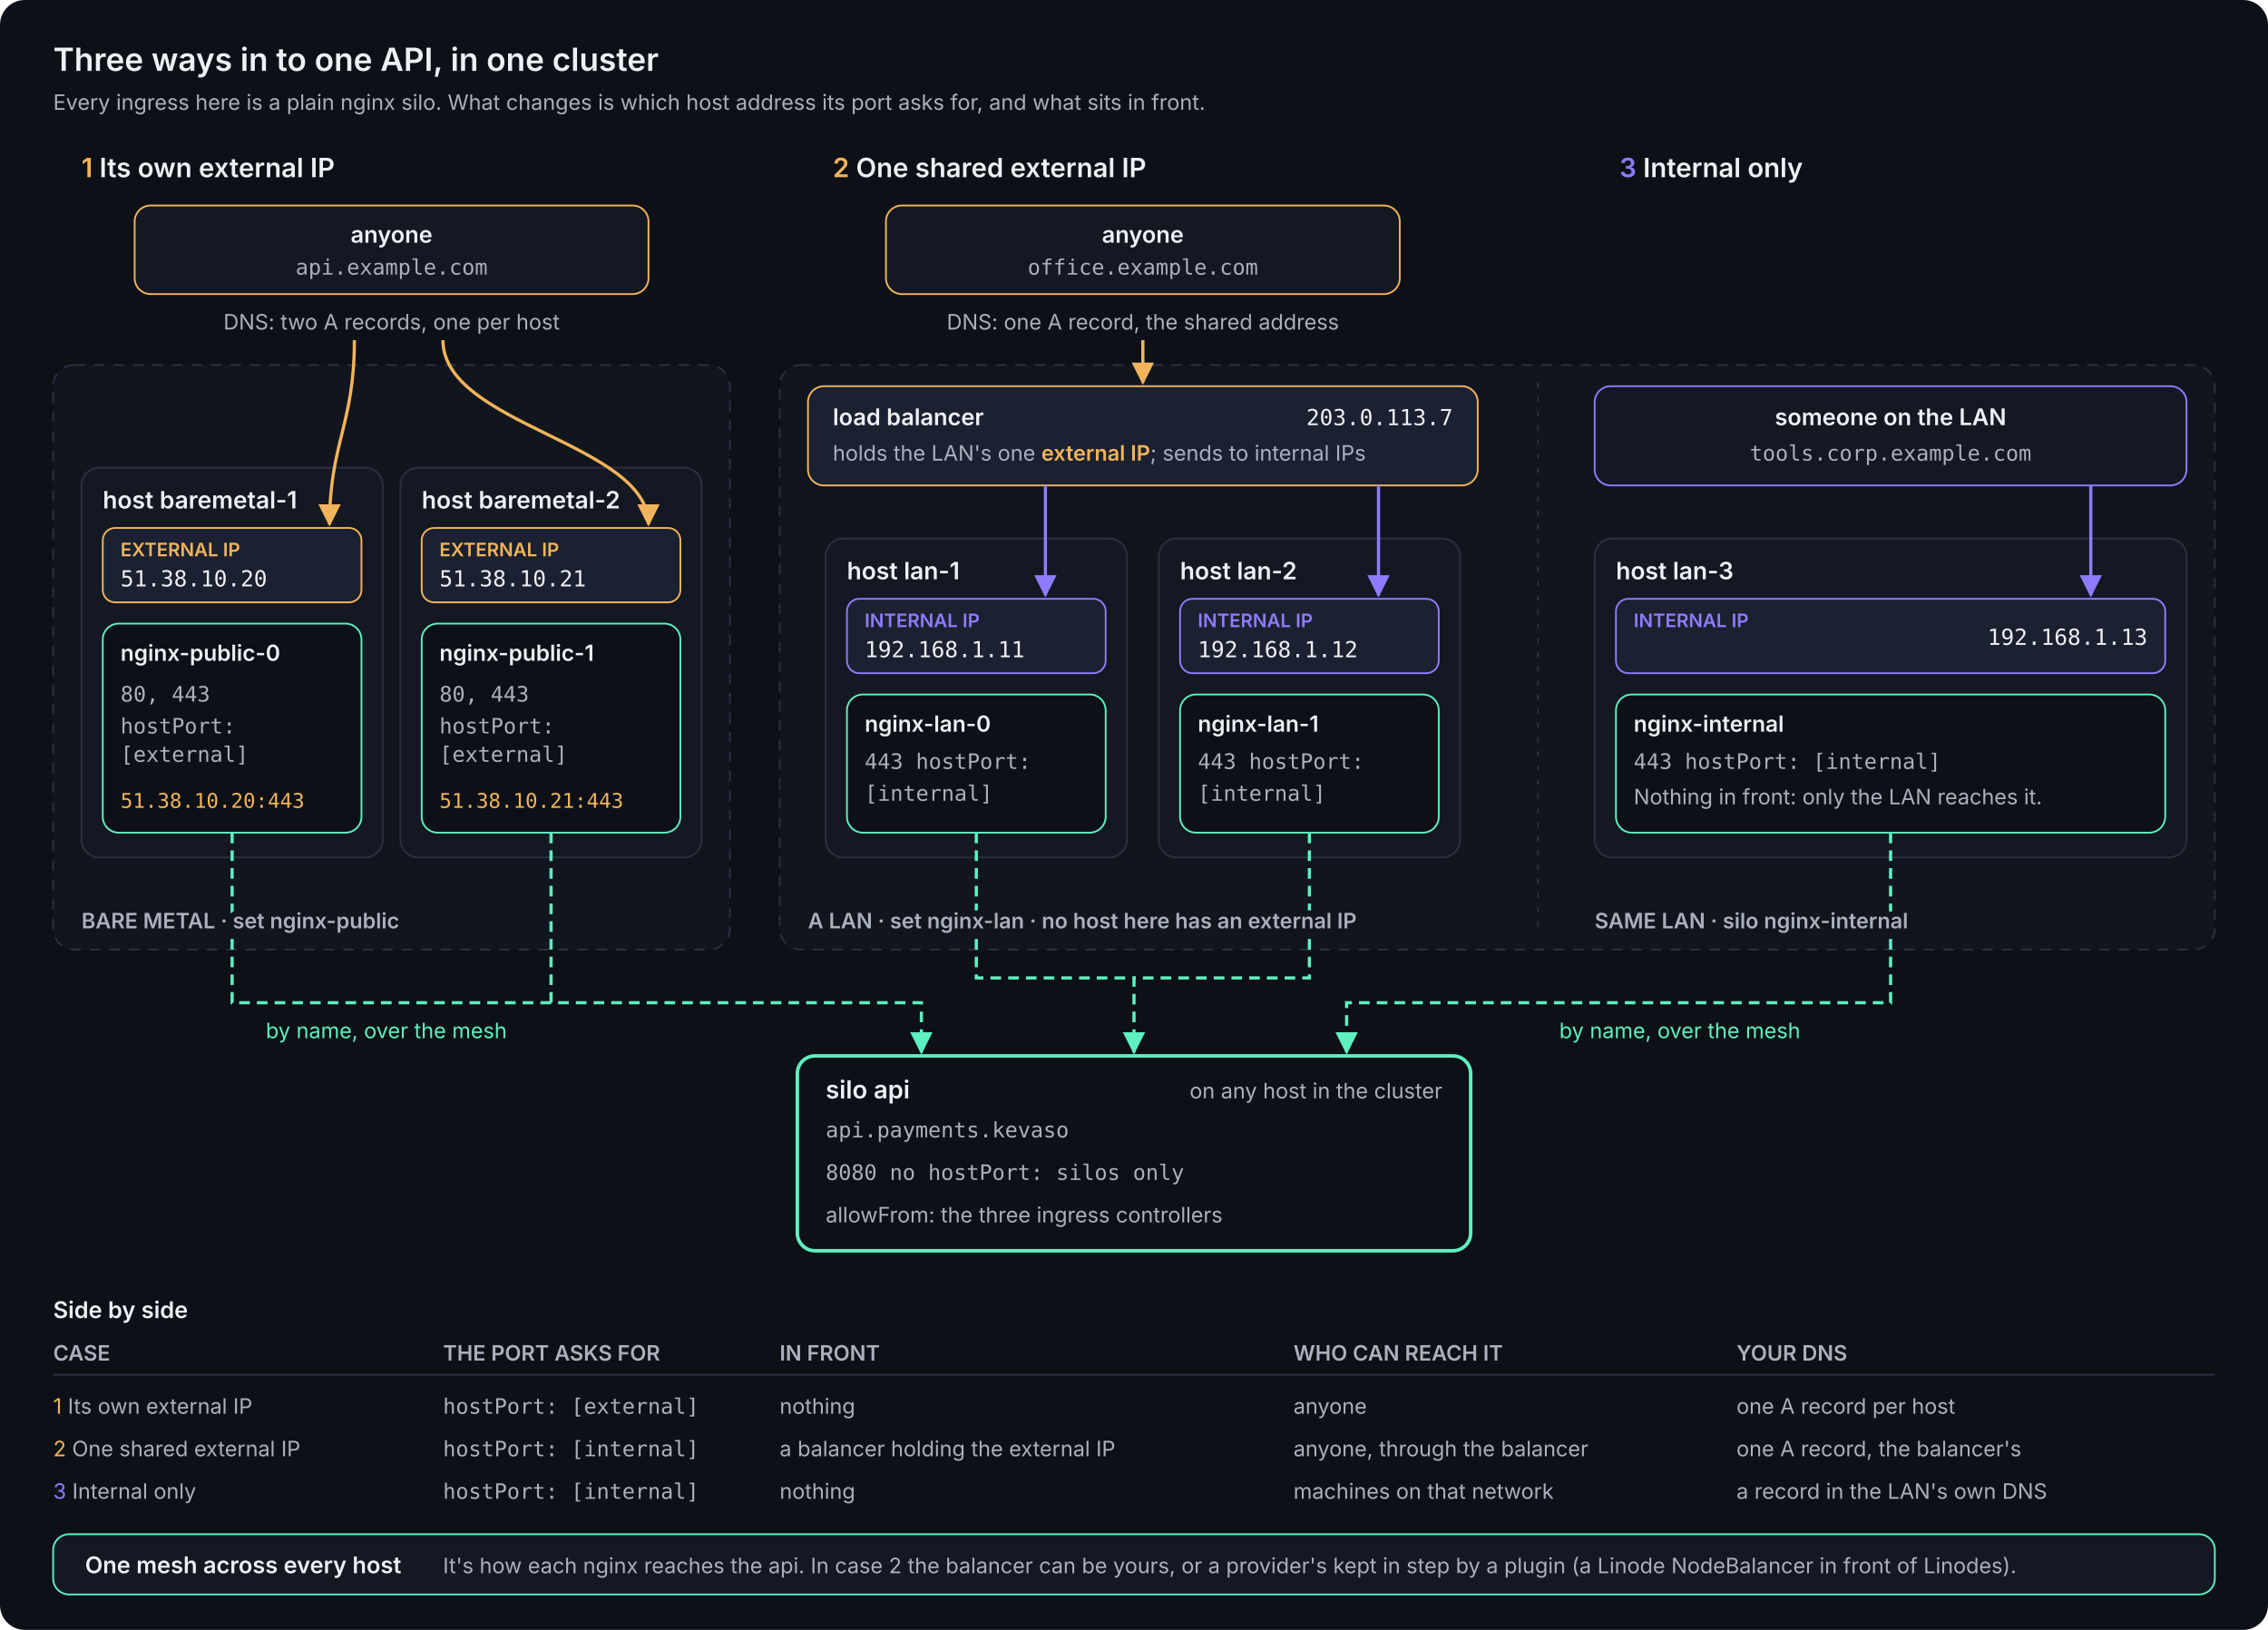
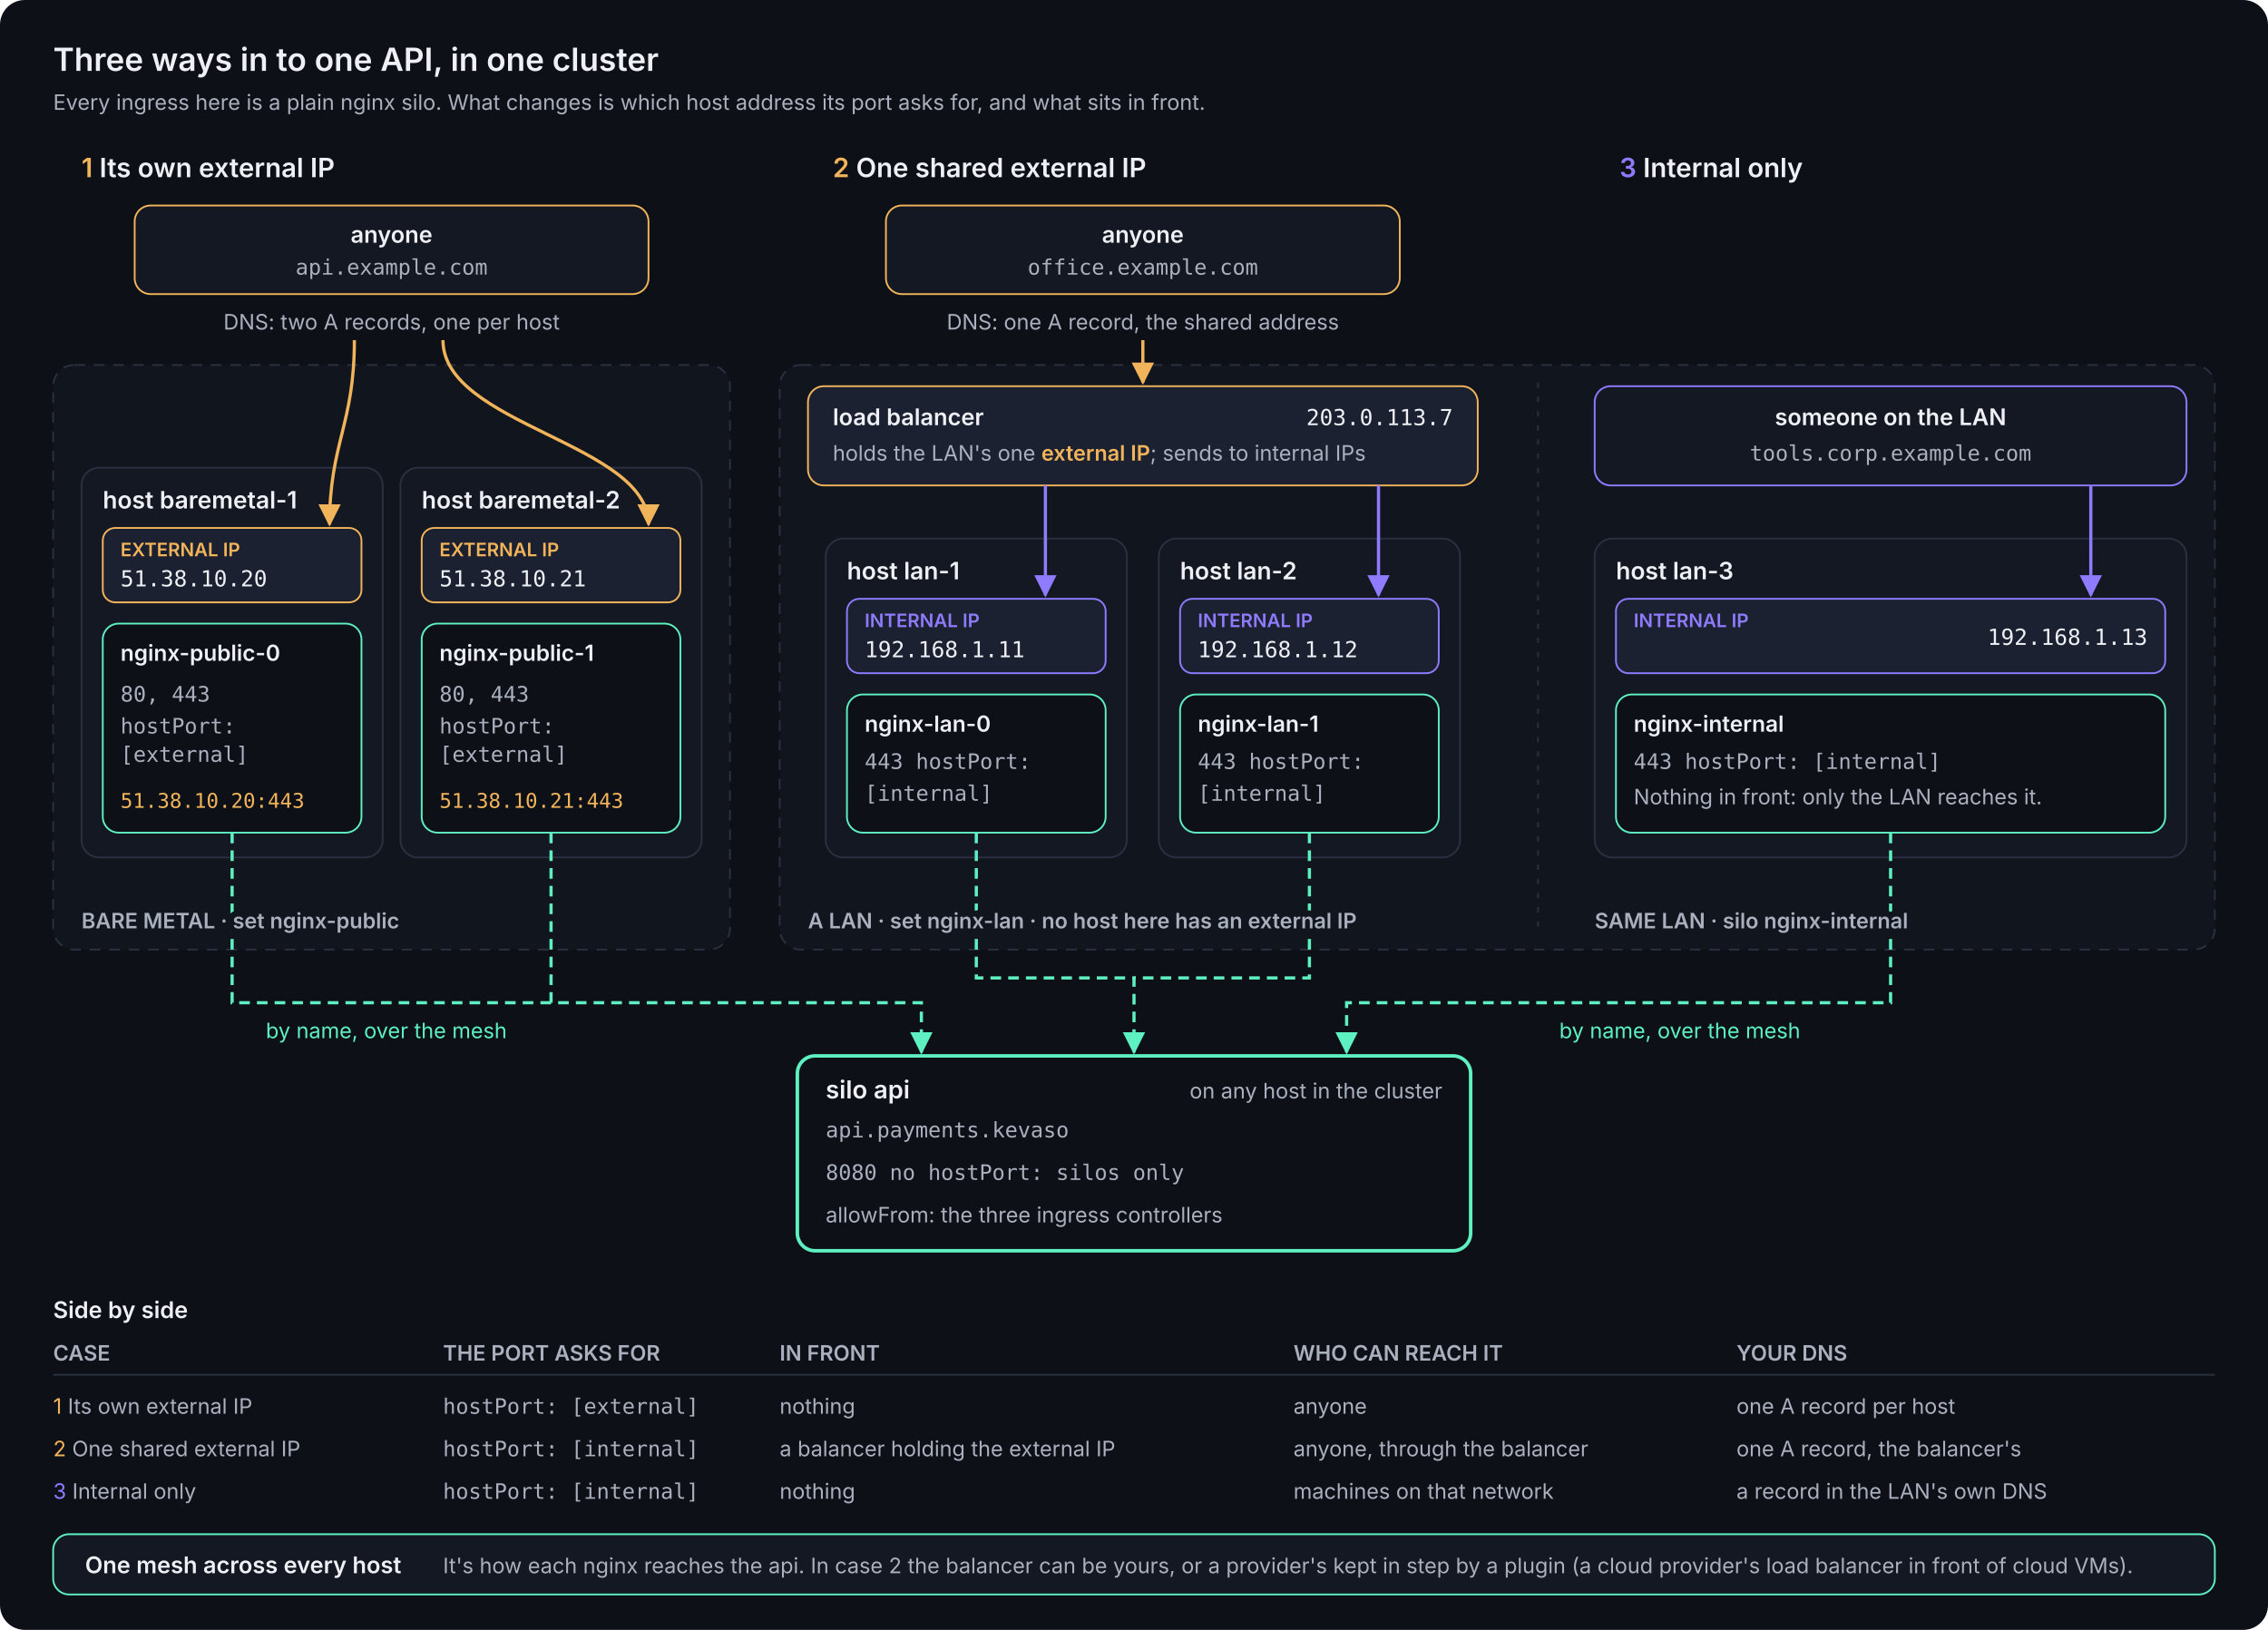
<svg xmlns="http://www.w3.org/2000/svg" viewBox="0 0 1280 920" role="img" aria-labelledby="t d" font-family="Inter, system-ui, -apple-system, 'Segoe UI', sans-serif">
  <defs>
    <marker id="ma" viewBox="0 0 10 10" refX="9" refY="5" markerWidth="7" markerHeight="7" orient="auto-start-reverse">
      <path d="M0 0 10 5 0 10z" fill="#f2b45a" />
    </marker>
    <marker id="mv" viewBox="0 0 10 10" refX="9" refY="5" markerWidth="7" markerHeight="7" orient="auto-start-reverse">
      <path d="M0 0 10 5 0 10z" fill="#8f7bff" />
    </marker>
    <marker id="mm" viewBox="0 0 10 10" refX="9" refY="5" markerWidth="7" markerHeight="7" orient="auto-start-reverse">
      <path d="M0 0 10 5 0 10z" fill="#5ef0c0" />
    </marker>
  </defs>
  <style>
    .mono{font-family:'IBM Plex Mono',ui-monospace,monospace}
    .h{fill:#eef0f5;font-size:13.5px;font-weight:600}
    .s{fill:#aab0bd;font-size:12px}
    .k{font-size:10.5px;font-weight:600}
    .v{fill:#eef0f5;font-size:12.5px}
    .c{fill:#eef0f5;font-size:15px;font-weight:600}
  </style>
  <rect width="1280" height="920" rx="14" fill="#0d1017" />
  <text x="30" y="40" fill="#eef0f5" font-size="18" font-weight="600">Three ways in to one API, in one cluster</text>
  <text x="30" y="62" class="s">Every ingress here is a plain nginx silo. What changes is which host address its port asks for, and what sits in front.</text>
  <text x="46" y="100" class="c">
    <tspan fill="#f2b45a">1</tspan>  Its own external IP</text>
  <text x="470" y="100" class="c">
    <tspan fill="#f2b45a">2</tspan>  One shared external IP</text>
  <text x="914" y="100" class="c">
    <tspan fill="#8f7bff">3</tspan>  Internal only</text>
  <rect x="76" y="116" width="290" height="50" rx="9" fill="#141822" stroke="#f2b45a" />
  <text x="221" y="137" fill="#eef0f5" font-size="13" font-weight="600" text-anchor="middle">anyone</text>
  <text x="221" y="155" class="s mono" text-anchor="middle">api.example.com</text>
  <rect x="500" y="116" width="290" height="50" rx="9" fill="#141822" stroke="#f2b45a" />
  <text x="645" y="137" fill="#eef0f5" font-size="13" font-weight="600" text-anchor="middle">anyone</text>
  <text x="645" y="155" class="s mono" text-anchor="middle">office.example.com</text>
  <text x="221" y="186" class="s" text-anchor="middle">DNS: two A records, one per host</text>
  <text x="645" y="186" class="s" text-anchor="middle">DNS: one A record, the shared address</text>
  <rect x="30" y="206" width="382" height="330" rx="12" fill="#11151e" stroke="#2a3040" stroke-dasharray="6 5" />
  <g>
    <rect x="46" y="264" width="170" height="220" rx="10" fill="#141822" stroke="#2a3040" />
    <text x="58" y="287" class="h">host baremetal-1</text>
    <rect x="58" y="298" width="146" height="42" rx="7" fill="#1b2130" stroke="#f2b45a" />
    <text x="68" y="314" class="k" fill="#f2b45a">EXTERNAL IP</text>
    <text x="68" y="331" class="v mono">51.38.10.20</text>
    <rect x="58" y="352" width="146" height="118" rx="9" fill="#0d1017" stroke="#5ef0c0" />
    <text x="68" y="373" fill="#eef0f5" font-size="12.5" font-weight="600">nginx-public-0</text>
    <text x="68" y="396" class="s mono" font-size="11.5">80, 443</text>
    <text x="68" y="414" class="s mono" font-size="11.5">hostPort:</text>
    <text x="68" y="430" class="s mono" font-size="11.5">  [external]</text>
    <text x="68" y="456" class="mono" fill="#f2b45a" font-size="11.5">51.38.10.20:443</text>
  </g>
  <g>
    <rect x="226" y="264" width="170" height="220" rx="10" fill="#141822" stroke="#2a3040" />
    <text x="238" y="287" class="h">host baremetal-2</text>
    <rect x="238" y="298" width="146" height="42" rx="7" fill="#1b2130" stroke="#f2b45a" />
    <text x="248" y="314" class="k" fill="#f2b45a">EXTERNAL IP</text>
    <text x="248" y="331" class="v mono">51.38.10.21</text>
    <rect x="238" y="352" width="146" height="118" rx="9" fill="#0d1017" stroke="#5ef0c0" />
    <text x="248" y="373" fill="#eef0f5" font-size="12.5" font-weight="600">nginx-public-1</text>
    <text x="248" y="396" class="s mono" font-size="11.5">80, 443</text>
    <text x="248" y="414" class="s mono" font-size="11.5">hostPort:</text>
    <text x="248" y="430" class="s mono" font-size="11.5">  [external]</text>
    <text x="248" y="456" class="mono" fill="#f2b45a" font-size="11.5">51.38.10.21:443</text>
  </g>
  <rect x="440" y="206" width="810" height="330" rx="12" fill="#11151e" stroke="#2a3040" stroke-dasharray="6 5" />
  <rect x="456" y="218" width="378" height="56" rx="9" fill="#1b2130" stroke="#f2b45a" />
  <text x="470" y="240" fill="#eef0f5" font-size="13" font-weight="600">load balancer</text>
  <text x="820" y="240" class="v mono" text-anchor="end">203.0.113.7</text>
  <text x="470" y="260" class="s" font-size="11.5">holds the LAN's one <tspan fill="#f2b45a" font-weight="600">external IP</tspan>; sends to internal IPs</text>
  <g>
    <rect x="466" y="304" width="170" height="180" rx="10" fill="#141822" stroke="#2a3040" />
    <text x="478" y="327" class="h">host lan-1</text>
    <rect x="478" y="338" width="146" height="42" rx="7" fill="#1b2130" stroke="#8f7bff" />
    <text x="488" y="354" class="k" fill="#8f7bff">INTERNAL IP</text>
    <text x="488" y="371" class="v mono">192.168.1.11</text>
    <rect x="478" y="392" width="146" height="78" rx="9" fill="#0d1017" stroke="#5ef0c0" />
    <text x="488" y="413" fill="#eef0f5" font-size="12.5" font-weight="600">nginx-lan-0</text>
    <text x="488" y="434" class="s mono" font-size="11.5">443  hostPort:</text>
    <text x="488" y="452" class="s mono" font-size="11.5">     [internal]</text>
  </g>
  <g>
    <rect x="654" y="304" width="170" height="180" rx="10" fill="#141822" stroke="#2a3040" />
    <text x="666" y="327" class="h">host lan-2</text>
    <rect x="666" y="338" width="146" height="42" rx="7" fill="#1b2130" stroke="#8f7bff" />
    <text x="676" y="354" class="k" fill="#8f7bff">INTERNAL IP</text>
    <text x="676" y="371" class="v mono">192.168.1.12</text>
    <rect x="666" y="392" width="146" height="78" rx="9" fill="#0d1017" stroke="#5ef0c0" />
    <text x="676" y="413" fill="#eef0f5" font-size="12.5" font-weight="600">nginx-lan-1</text>
    <text x="676" y="434" class="s mono" font-size="11.5">443  hostPort:</text>
    <text x="676" y="452" class="s mono" font-size="11.5">     [internal]</text>
  </g>
  <path d="M868 216V526" stroke="#2a3040" stroke-dasharray="3 5" />
  <rect x="900" y="218" width="334" height="56" rx="9" fill="#141822" stroke="#8f7bff" />
  <text x="1067" y="240" fill="#eef0f5" font-size="13" font-weight="600" text-anchor="middle">someone on the LAN</text>
  <text x="1067" y="260" class="s mono" text-anchor="middle">tools.corp.example.com</text>
  <g>
    <rect x="900" y="304" width="334" height="180" rx="10" fill="#141822" stroke="#2a3040" />
    <text x="912" y="327" class="h">host lan-3</text>
    <rect x="912" y="338" width="310" height="42" rx="7" fill="#1b2130" stroke="#8f7bff" />
    <text x="922" y="354" class="k" fill="#8f7bff">INTERNAL IP</text>
    <text x="1212" y="364" class="v mono" text-anchor="end">192.168.1.13</text>
    <rect x="912" y="392" width="310" height="78" rx="9" fill="#0d1017" stroke="#5ef0c0" />
    <text x="922" y="413" fill="#eef0f5" font-size="12.5" font-weight="600">nginx-internal</text>
    <text x="922" y="434" class="s mono" font-size="11.5">443  hostPort: [internal]</text>
    <text x="922" y="454" class="s" font-size="11.5">Nothing in front: only the LAN reaches it.</text>
  </g>
  <rect x="450" y="596" width="380" height="110" rx="10" fill="#0d1017" stroke="#5ef0c0" stroke-width="2" />
  <text x="466" y="620" fill="#eef0f5" font-size="14" font-weight="600">silo api</text>
  <text x="814" y="620" class="s" text-anchor="end">on any host in the cluster</text>
  <text x="466" y="642" class="s mono" fill="#5ef0c0">api.payments.kevaso</text>
  <text x="466" y="666" class="s mono">8080  no hostPort: silos only</text>
  <text x="466" y="690" class="s">allowFrom: the three ingress controllers</text>
  <path d="M131 470V566H520V594" stroke="#5ef0c0" stroke-width="1.8" stroke-dasharray="6 4" fill="none" marker-end="url(#mm)" />
  <path d="M311 470V566" stroke="#5ef0c0" stroke-width="1.8" stroke-dasharray="6 4" fill="none" />
  <path d="M551 470V552H640V594" stroke="#5ef0c0" stroke-width="1.8" stroke-dasharray="6 4" fill="none" marker-end="url(#mm)" />
  <path d="M739 470V552H640" stroke="#5ef0c0" stroke-width="1.8" stroke-dasharray="6 4" fill="none" />
  <path d="M1067 470V566H760V594" stroke="#5ef0c0" stroke-width="1.8" stroke-dasharray="6 4" fill="none" marker-end="url(#mm)" />
  <text x="150" y="586" fill="#5ef0c0" font-size="12">by name, over the mesh</text>
  <text x="880" y="586" fill="#5ef0c0" font-size="12">by name, over the mesh</text>
  <text x="46" y="524" class="s" font-weight="600" stroke="#11151e" stroke-width="7" paint-order="stroke">BARE METAL · set nginx-public</text>
  <text x="456" y="524" class="s" font-weight="600" stroke="#11151e" stroke-width="7" paint-order="stroke">A LAN · set nginx-lan · no host here has an external IP</text>
  <text x="900" y="524" class="s" font-weight="600" stroke="#11151e" stroke-width="7" paint-order="stroke">SAME LAN · silo nginx-internal</text>
  <path d="M200 192C200 240 186 250 186 296" stroke="#f2b45a" stroke-width="1.8" fill="none" marker-end="url(#ma)" />
  <path d="M250 192C250 240 366 250 366 296" stroke="#f2b45a" stroke-width="1.8" fill="none" marker-end="url(#ma)" />
  <path d="M645 192V216" stroke="#f2b45a" stroke-width="1.8" fill="none" marker-end="url(#ma)" />
  <path d="M590 274V336" stroke="#8f7bff" stroke-width="1.8" fill="none" marker-end="url(#mv)" />
  <path d="M778 274V336" stroke="#8f7bff" stroke-width="1.8" fill="none" marker-end="url(#mv)" />
  <path d="M1180 274V336" stroke="#8f7bff" stroke-width="1.8" fill="none" marker-end="url(#mv)" />
  <g>
    <text x="30" y="744" fill="#eef0f5" font-size="13" font-weight="600">Side by side</text>
    <g class="s" font-weight="600">
      <text x="30" y="768">CASE</text>
      <text x="250" y="768">THE PORT ASKS FOR</text>
      <text x="440" y="768">IN FRONT</text>
      <text x="730" y="768">WHO CAN REACH IT</text>
      <text x="980" y="768">YOUR DNS</text>
    </g>
    <path d="M30 776H1250" stroke="#2a3040" />
    <g class="s">
      <text x="30" y="798">
        <tspan fill="#f2b45a">1</tspan>  Its own external IP</text>
      <text x="250" y="798" class="s mono">hostPort: [external]</text>
      <text x="440" y="798">nothing</text>
      <text x="730" y="798">anyone</text>
      <text x="980" y="798">one A record per host</text>
      <text x="30" y="822">
        <tspan fill="#f2b45a">2</tspan>  One shared external IP</text>
      <text x="250" y="822" class="s mono">hostPort: [internal]</text>
      <text x="440" y="822">a balancer holding the external IP</text>
      <text x="730" y="822">anyone, through the balancer</text>
      <text x="980" y="822">one A record, the balancer's</text>
      <text x="30" y="846">
        <tspan fill="#8f7bff">3</tspan>  Internal only</text>
      <text x="250" y="846" class="s mono">hostPort: [internal]</text>
      <text x="440" y="846">nothing</text>
      <text x="730" y="846">machines on that network</text>
      <text x="980" y="846">a record in the LAN's own DNS</text>
    </g>
  </g>
  <rect x="30" y="866" width="1220" height="34" rx="9" fill="#141822" stroke="#5ef0c0" />
  <text x="48" y="888" fill="#eef0f5" font-size="13" font-weight="600">One mesh across every host</text>
-   <text x="250" y="888" class="s">It's how each nginx reaches the api. In case 2 the balancer can be yours, or a provider's kept in step by a plugin (a Linode NodeBalancer in front of Linodes).</text>
+   <text x="250" y="888" class="s">It's how each nginx reaches the api. In case 2 the balancer can be yours, or a provider's kept in step by a plugin (a cloud provider's load balancer in front of cloud VMs).</text>
</svg>
